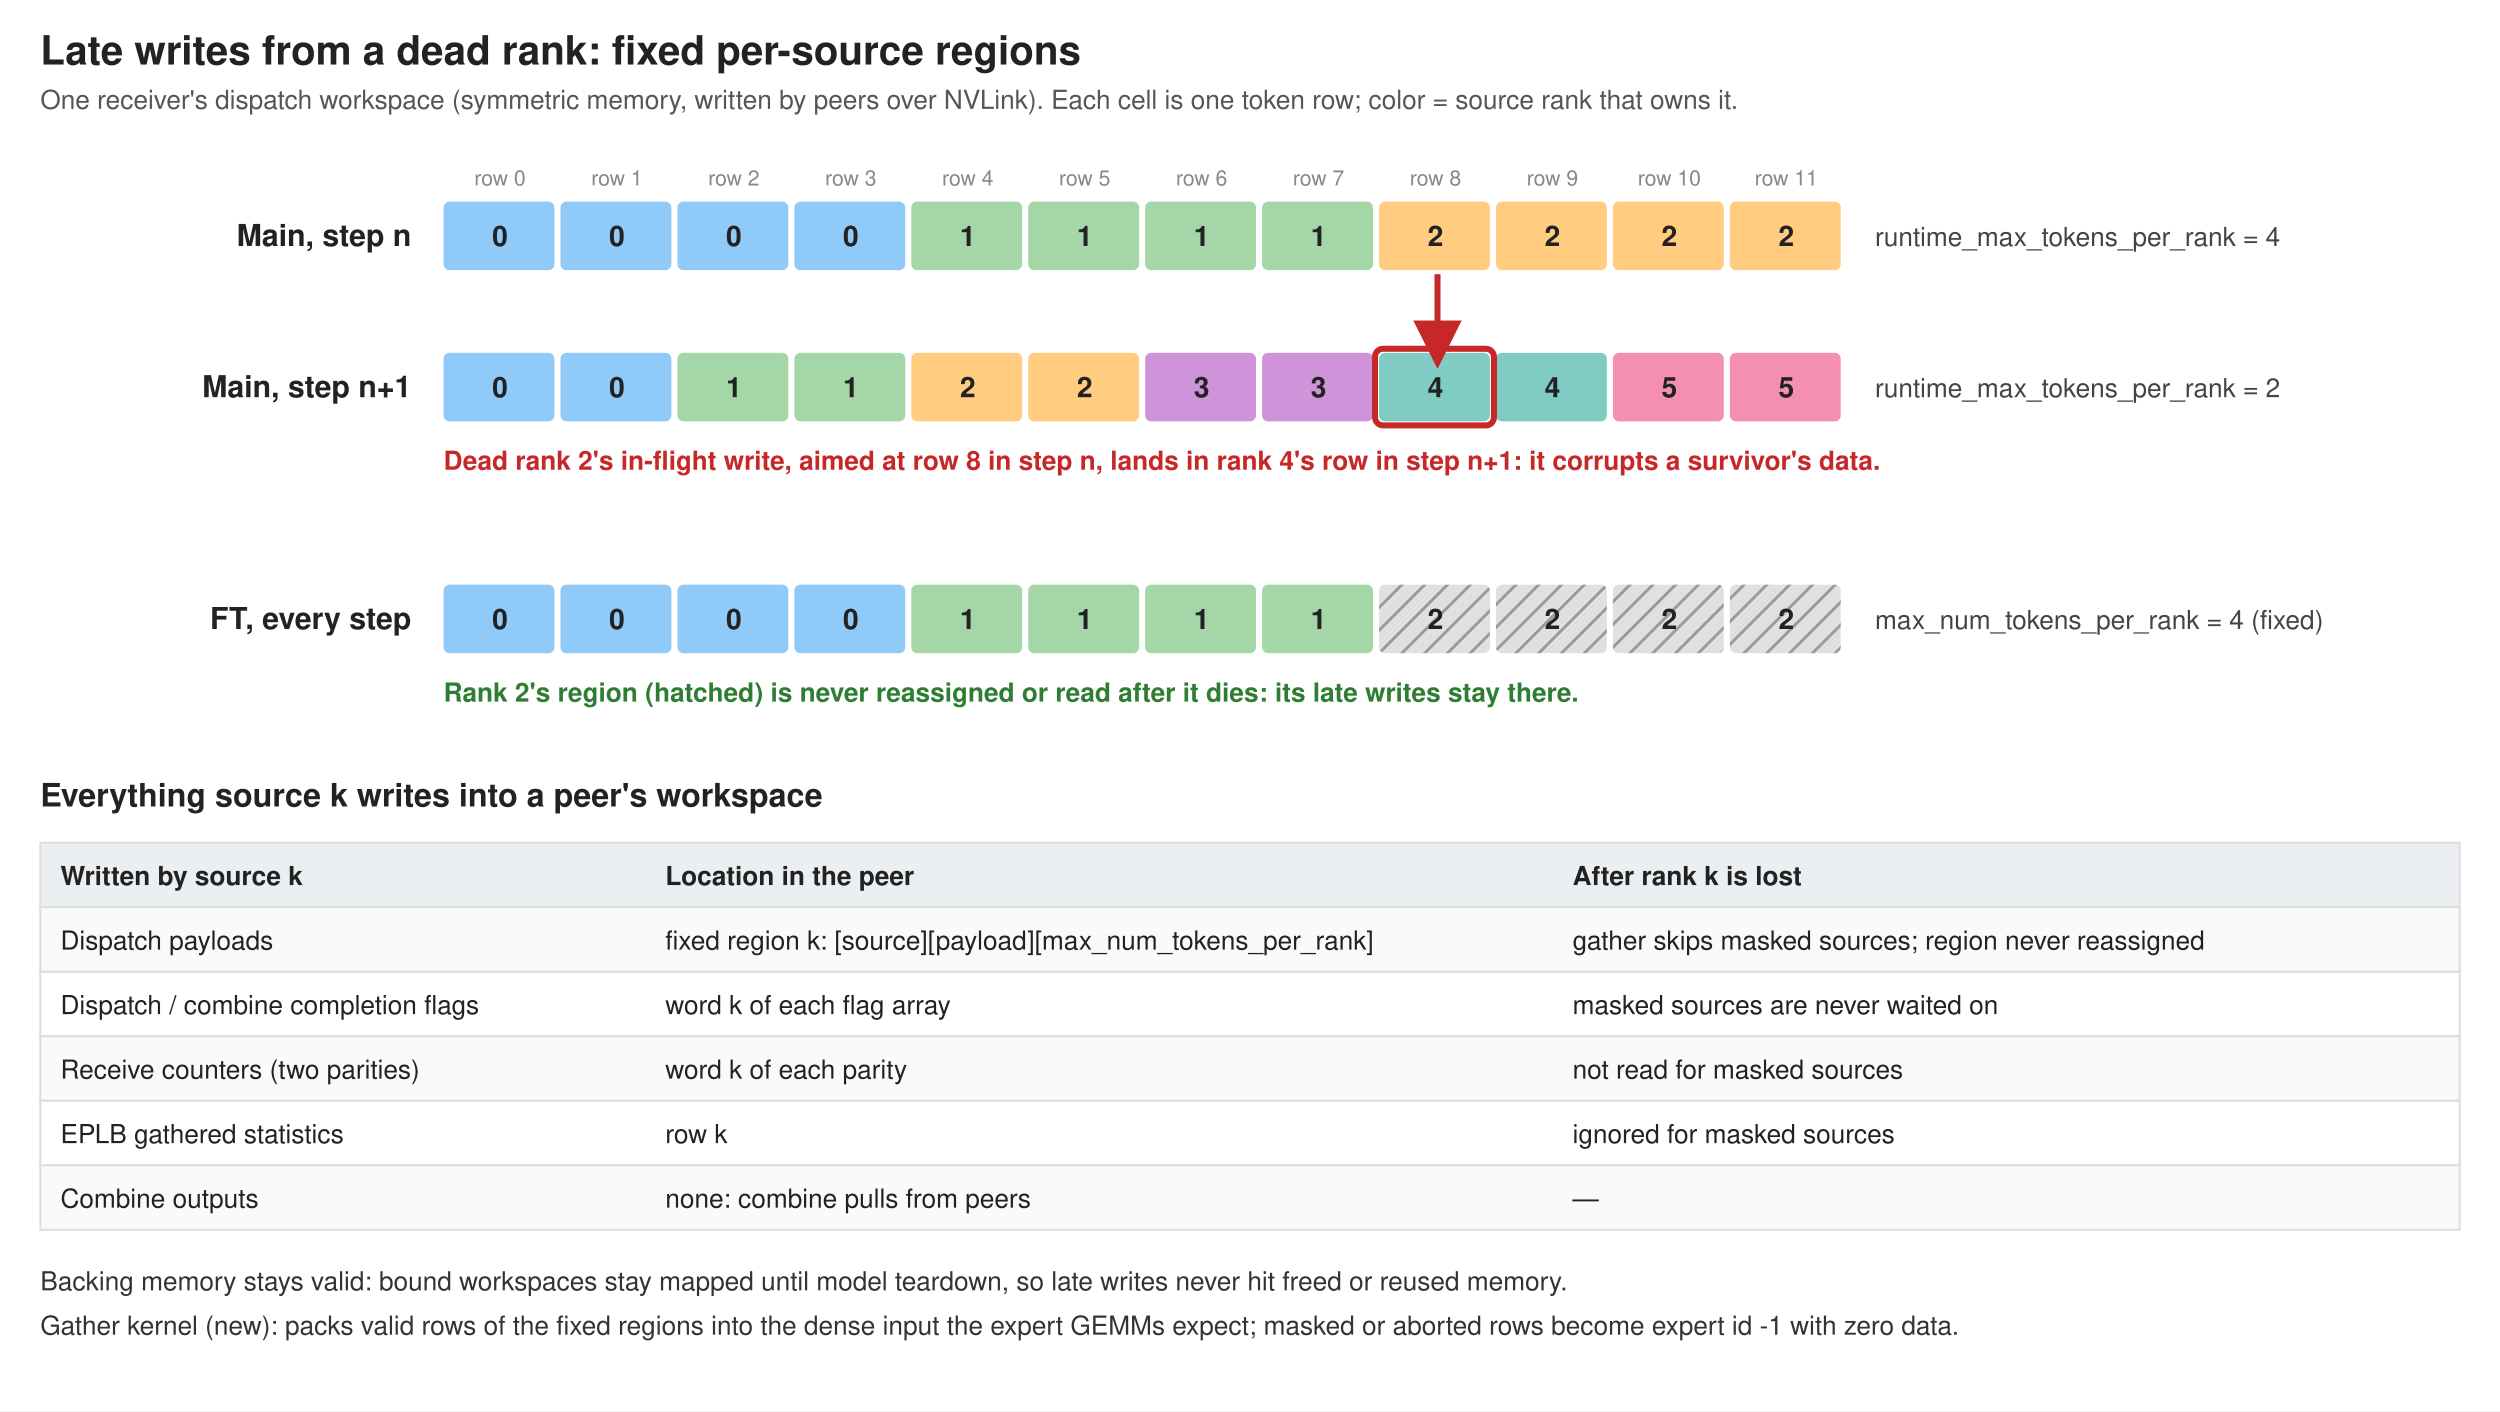
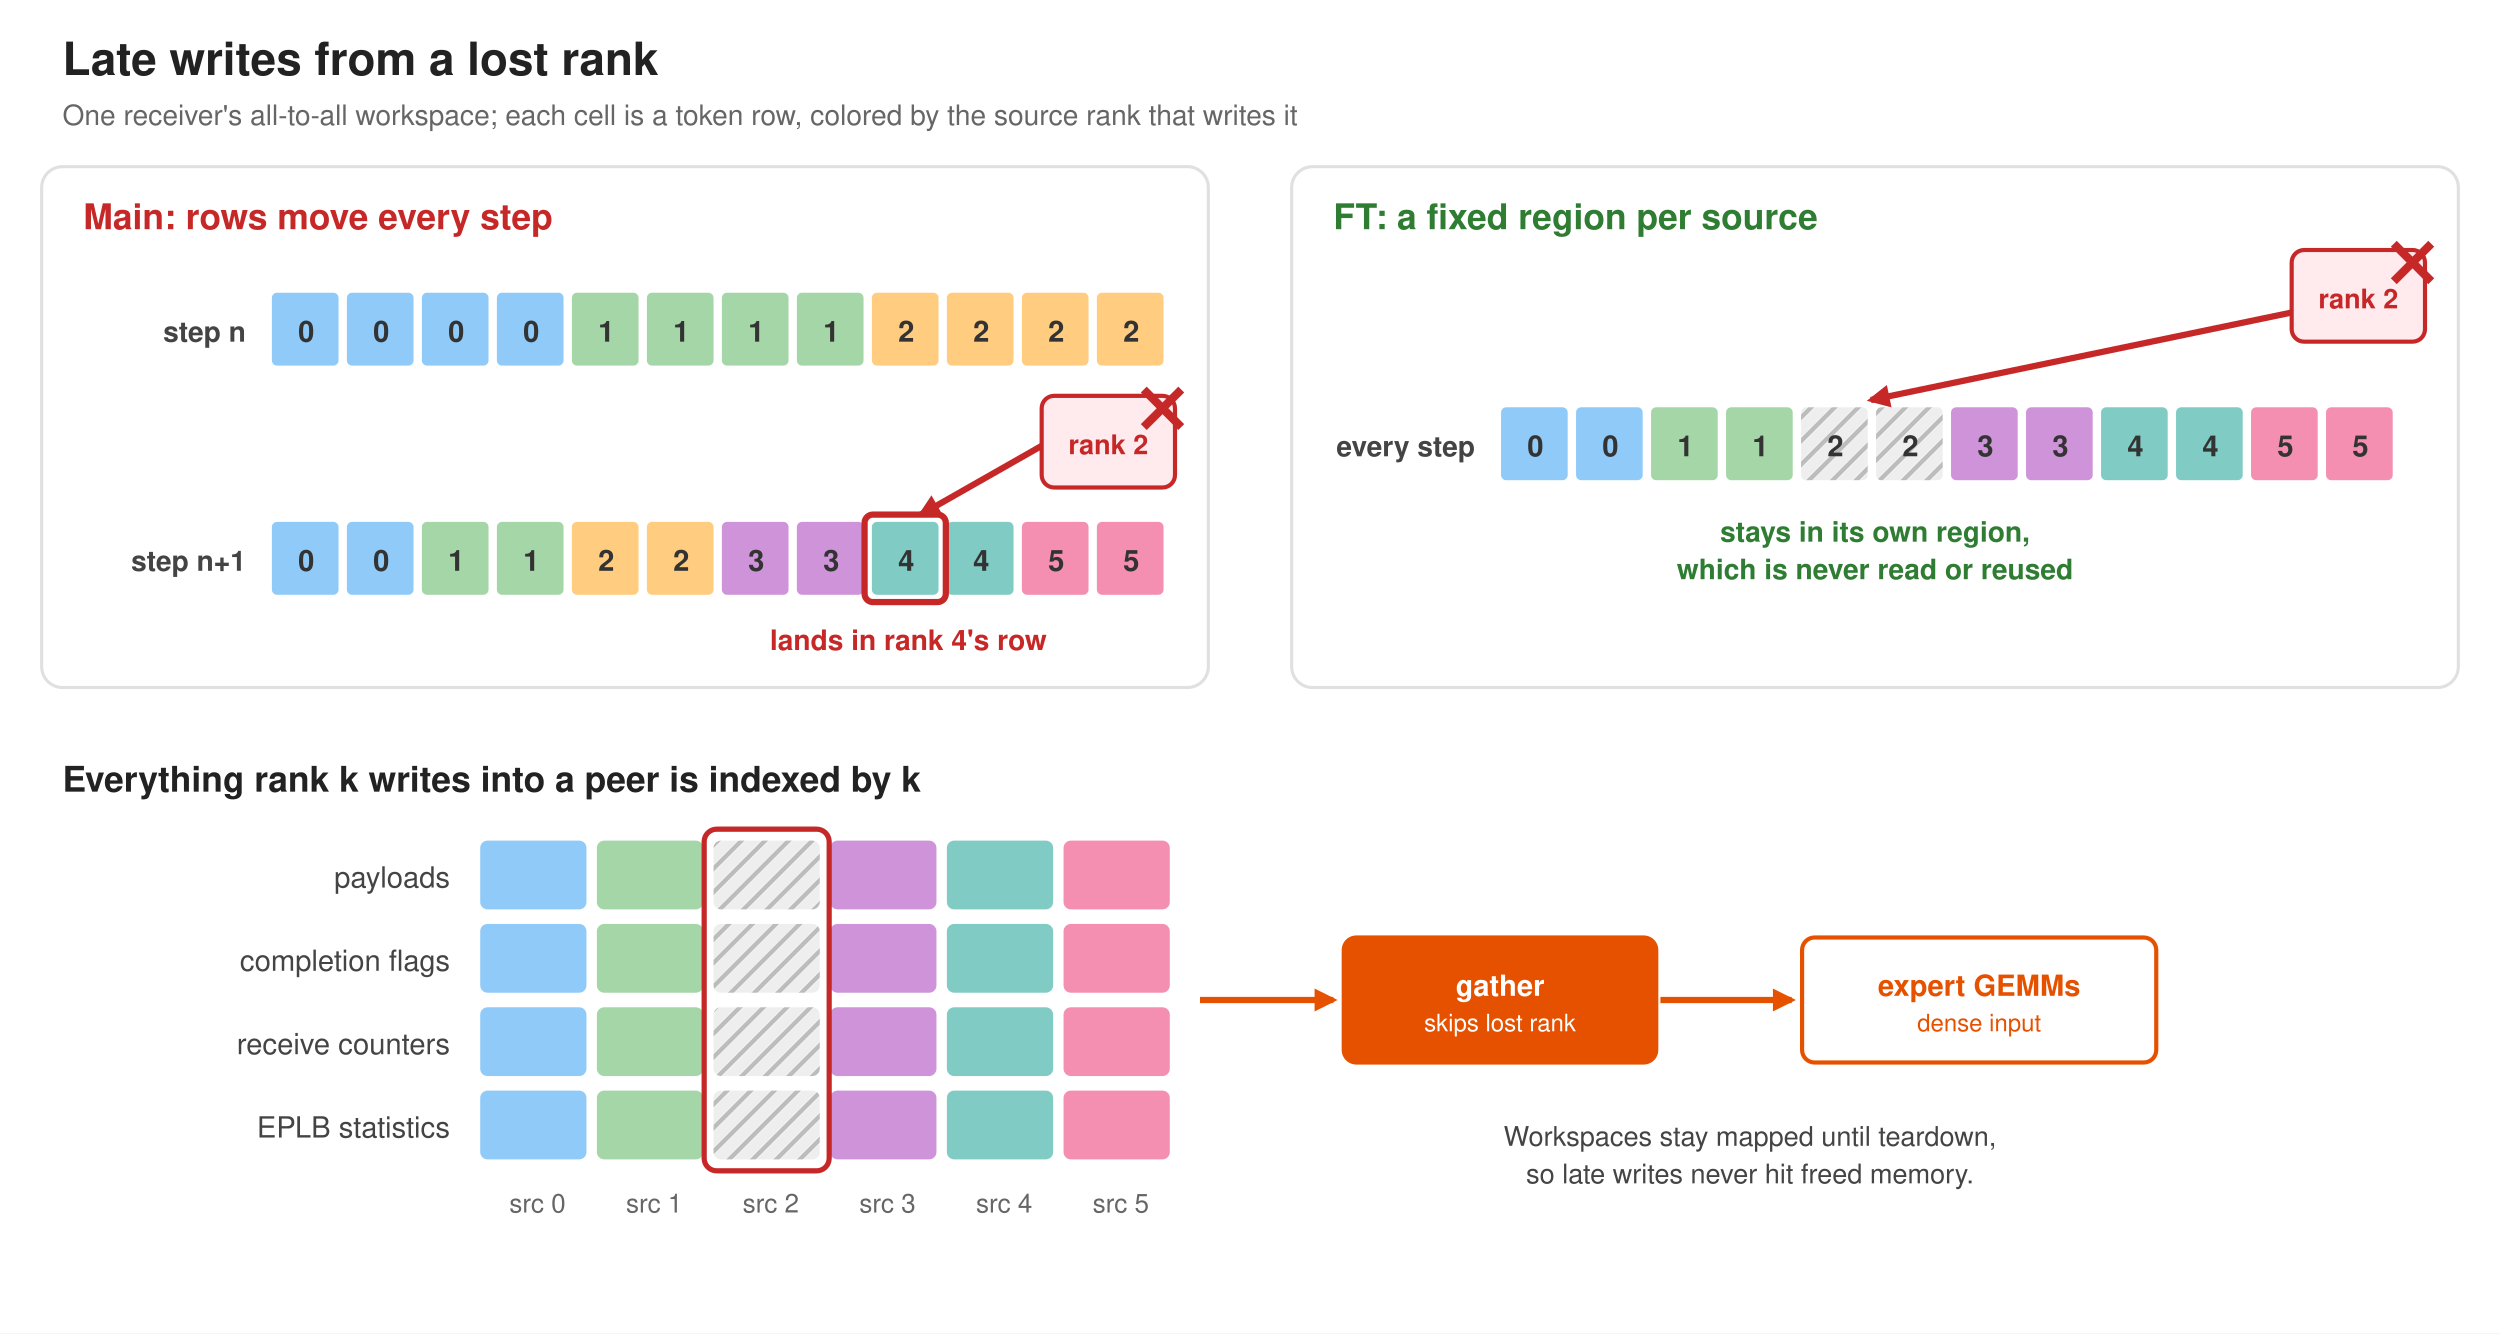
- <svg xmlns="http://www.w3.org/2000/svg" width="1240" height="700" font-family="Helvetica, Arial, sans-serif">
+ <svg xmlns="http://www.w3.org/2000/svg" width="1200" height="640" font-family="Helvetica, Arial, sans-serif">
  <rect width="100%" height="100%" fill="white" />
  <defs>
-     <pattern id="h" width="8" height="8" patternUnits="userSpaceOnUse" patternTransform="rotate(45)">
-       <rect width="8" height="8" fill="#e0e0e0" />
-       <line x1="0" y1="0" x2="0" y2="8" stroke="#9e9e9e" stroke-width="3" />
+     <marker id="blue" markerWidth="11" markerHeight="11" refX="9" refY="5.5" orient="auto-start-reverse" markerUnits="userSpaceOnUse">
+       <path d="M0,0 L11,5.5 L0,11 z" fill="#1565c0" />
+     </marker>
+     <marker id="purple" markerWidth="11" markerHeight="11" refX="9" refY="5.5" orient="auto-start-reverse" markerUnits="userSpaceOnUse">
+       <path d="M0,0 L11,5.5 L0,11 z" fill="#6a1b9a" />
+     </marker>
+     <marker id="orange" markerWidth="11" markerHeight="11" refX="9" refY="5.5" orient="auto-start-reverse" markerUnits="userSpaceOnUse">
+       <path d="M0,0 L11,5.5 L0,11 z" fill="#e65100" />
+     </marker>
+     <marker id="red" markerWidth="11" markerHeight="11" refX="9" refY="5.5" orient="auto-start-reverse" markerUnits="userSpaceOnUse">
+       <path d="M0,0 L11,5.5 L0,11 z" fill="#c62828" />
+     </marker>
+     <marker id="gray" markerWidth="11" markerHeight="11" refX="9" refY="5.5" orient="auto-start-reverse" markerUnits="userSpaceOnUse">
+       <path d="M0,0 L11,5.5 L0,11 z" fill="#555" />
+     </marker>
+     <marker id="green" markerWidth="11" markerHeight="11" refX="9" refY="5.5" orient="auto-start-reverse" markerUnits="userSpaceOnUse">
+       <path d="M0,0 L11,5.5 L0,11 z" fill="#558b2f" />
+     </marker>
+     <pattern id="hatch" width="8" height="8" patternUnits="userSpaceOnUse" patternTransform="rotate(45)">
+       <rect width="8" height="8" fill="#eeeeee" />
+       <line x1="0" y1="0" x2="0" y2="8" stroke="#bdbdbd" stroke-width="4" />
    </pattern>
-     <marker id="r" markerWidth="8" markerHeight="8" refX="4" refY="4" orient="auto">
-       <path d="M0,0 L8,4 L0,8 z" fill="#c62828" />
-     </marker>
  </defs>
-   <text x="20" y="32" font-size="20" fill="#222" text-anchor="start" font-weight="bold">Late writes from a dead rank: fixed per-source regions</text>
-   <text x="20" y="54" font-size="13" fill="#555" text-anchor="start" font-weight="normal">One receiver's dispatch workspace (symmetric memory, written by peers over NVLink). Each cell is one token row; color = source rank that owns it.</text>
-   <text x="204" y="122" font-size="15" fill="#222" text-anchor="end" font-weight="bold">Main, step n</text>
-   <rect x="220" y="100" width="55" height="34" rx="3" fill="#90caf9" />
-   <text x="248.0" y="122" font-size="14" fill="#222" text-anchor="middle" font-weight="bold">0</text>
-   <rect x="278" y="100" width="55" height="34" rx="3" fill="#90caf9" />
-   <text x="306.0" y="122" font-size="14" fill="#222" text-anchor="middle" font-weight="bold">0</text>
-   <rect x="336" y="100" width="55" height="34" rx="3" fill="#90caf9" />
-   <text x="364.0" y="122" font-size="14" fill="#222" text-anchor="middle" font-weight="bold">0</text>
-   <rect x="394" y="100" width="55" height="34" rx="3" fill="#90caf9" />
-   <text x="422.0" y="122" font-size="14" fill="#222" text-anchor="middle" font-weight="bold">0</text>
-   <rect x="452" y="100" width="55" height="34" rx="3" fill="#a5d6a7" />
-   <text x="480.0" y="122" font-size="14" fill="#222" text-anchor="middle" font-weight="bold">1</text>
-   <rect x="510" y="100" width="55" height="34" rx="3" fill="#a5d6a7" />
-   <text x="538.0" y="122" font-size="14" fill="#222" text-anchor="middle" font-weight="bold">1</text>
-   <rect x="568" y="100" width="55" height="34" rx="3" fill="#a5d6a7" />
-   <text x="596.0" y="122" font-size="14" fill="#222" text-anchor="middle" font-weight="bold">1</text>
-   <rect x="626" y="100" width="55" height="34" rx="3" fill="#a5d6a7" />
-   <text x="654.0" y="122" font-size="14" fill="#222" text-anchor="middle" font-weight="bold">1</text>
-   <rect x="684" y="100" width="55" height="34" rx="3" fill="#ffcc80" />
-   <text x="712.0" y="122" font-size="14" fill="#222" text-anchor="middle" font-weight="bold">2</text>
-   <rect x="742" y="100" width="55" height="34" rx="3" fill="#ffcc80" />
-   <text x="770.0" y="122" font-size="14" fill="#222" text-anchor="middle" font-weight="bold">2</text>
-   <rect x="800" y="100" width="55" height="34" rx="3" fill="#ffcc80" />
-   <text x="828.0" y="122" font-size="14" fill="#222" text-anchor="middle" font-weight="bold">2</text>
-   <rect x="858" y="100" width="55" height="34" rx="3" fill="#ffcc80" />
-   <text x="886.0" y="122" font-size="14" fill="#222" text-anchor="middle" font-weight="bold">2</text>
-   <text x="930" y="122" font-size="13" fill="#444" text-anchor="start" font-weight="normal">runtime_max_tokens_per_rank = 4</text>
-   <text x="204" y="197" font-size="15" fill="#222" text-anchor="end" font-weight="bold">Main, step n+1</text>
-   <rect x="220" y="175" width="55" height="34" rx="3" fill="#90caf9" />
-   <text x="248.0" y="197" font-size="14" fill="#222" text-anchor="middle" font-weight="bold">0</text>
-   <rect x="278" y="175" width="55" height="34" rx="3" fill="#90caf9" />
-   <text x="306.0" y="197" font-size="14" fill="#222" text-anchor="middle" font-weight="bold">0</text>
-   <rect x="336" y="175" width="55" height="34" rx="3" fill="#a5d6a7" />
-   <text x="364.0" y="197" font-size="14" fill="#222" text-anchor="middle" font-weight="bold">1</text>
-   <rect x="394" y="175" width="55" height="34" rx="3" fill="#a5d6a7" />
-   <text x="422.0" y="197" font-size="14" fill="#222" text-anchor="middle" font-weight="bold">1</text>
-   <rect x="452" y="175" width="55" height="34" rx="3" fill="#ffcc80" />
-   <text x="480.0" y="197" font-size="14" fill="#222" text-anchor="middle" font-weight="bold">2</text>
-   <rect x="510" y="175" width="55" height="34" rx="3" fill="#ffcc80" />
-   <text x="538.0" y="197" font-size="14" fill="#222" text-anchor="middle" font-weight="bold">2</text>
-   <rect x="568" y="175" width="55" height="34" rx="3" fill="#ce93d8" />
-   <text x="596.0" y="197" font-size="14" fill="#222" text-anchor="middle" font-weight="bold">3</text>
-   <rect x="626" y="175" width="55" height="34" rx="3" fill="#ce93d8" />
-   <text x="654.0" y="197" font-size="14" fill="#222" text-anchor="middle" font-weight="bold">3</text>
-   <rect x="684" y="175" width="55" height="34" rx="3" fill="#80cbc4" />
-   <text x="712.0" y="197" font-size="14" fill="#222" text-anchor="middle" font-weight="bold">4</text>
-   <rect x="742" y="175" width="55" height="34" rx="3" fill="#80cbc4" />
-   <text x="770.0" y="197" font-size="14" fill="#222" text-anchor="middle" font-weight="bold">4</text>
-   <rect x="800" y="175" width="55" height="34" rx="3" fill="#f48fb1" />
-   <text x="828.0" y="197" font-size="14" fill="#222" text-anchor="middle" font-weight="bold">5</text>
-   <rect x="858" y="175" width="55" height="34" rx="3" fill="#f48fb1" />
-   <text x="886.0" y="197" font-size="14" fill="#222" text-anchor="middle" font-weight="bold">5</text>
-   <text x="930" y="197" font-size="13" fill="#444" text-anchor="start" font-weight="normal">runtime_max_tokens_per_rank = 2</text>
-   <text x="204" y="312" font-size="15" fill="#222" text-anchor="end" font-weight="bold">FT, every step</text>
-   <rect x="220" y="290" width="55" height="34" rx="3" fill="#90caf9" />
-   <text x="248.0" y="312" font-size="14" fill="#222" text-anchor="middle" font-weight="bold">0</text>
-   <rect x="278" y="290" width="55" height="34" rx="3" fill="#90caf9" />
-   <text x="306.0" y="312" font-size="14" fill="#222" text-anchor="middle" font-weight="bold">0</text>
-   <rect x="336" y="290" width="55" height="34" rx="3" fill="#90caf9" />
-   <text x="364.0" y="312" font-size="14" fill="#222" text-anchor="middle" font-weight="bold">0</text>
-   <rect x="394" y="290" width="55" height="34" rx="3" fill="#90caf9" />
-   <text x="422.0" y="312" font-size="14" fill="#222" text-anchor="middle" font-weight="bold">0</text>
-   <rect x="452" y="290" width="55" height="34" rx="3" fill="#a5d6a7" />
-   <text x="480.0" y="312" font-size="14" fill="#222" text-anchor="middle" font-weight="bold">1</text>
-   <rect x="510" y="290" width="55" height="34" rx="3" fill="#a5d6a7" />
-   <text x="538.0" y="312" font-size="14" fill="#222" text-anchor="middle" font-weight="bold">1</text>
-   <rect x="568" y="290" width="55" height="34" rx="3" fill="#a5d6a7" />
-   <text x="596.0" y="312" font-size="14" fill="#222" text-anchor="middle" font-weight="bold">1</text>
-   <rect x="626" y="290" width="55" height="34" rx="3" fill="#a5d6a7" />
-   <text x="654.0" y="312" font-size="14" fill="#222" text-anchor="middle" font-weight="bold">1</text>
-   <rect x="684" y="290" width="55" height="34" rx="3" fill="url(#h)" />
-   <text x="712.0" y="312" font-size="14" fill="#222" text-anchor="middle" font-weight="bold">2</text>
-   <rect x="742" y="290" width="55" height="34" rx="3" fill="url(#h)" />
-   <text x="770.0" y="312" font-size="14" fill="#222" text-anchor="middle" font-weight="bold">2</text>
-   <rect x="800" y="290" width="55" height="34" rx="3" fill="url(#h)" />
-   <text x="828.0" y="312" font-size="14" fill="#222" text-anchor="middle" font-weight="bold">2</text>
-   <rect x="858" y="290" width="55" height="34" rx="3" fill="url(#h)" />
-   <text x="886.0" y="312" font-size="14" fill="#222" text-anchor="middle" font-weight="bold">2</text>
-   <text x="930" y="312" font-size="13" fill="#444" text-anchor="start" font-weight="normal">max_num_tokens_per_rank = 4 (fixed)</text>
-   <text x="248.0" y="92" font-size="10.5" fill="#888" text-anchor="middle" font-weight="normal">row 0</text>
-   <text x="306.0" y="92" font-size="10.5" fill="#888" text-anchor="middle" font-weight="normal">row 1</text>
-   <text x="364.0" y="92" font-size="10.5" fill="#888" text-anchor="middle" font-weight="normal">row 2</text>
-   <text x="422.0" y="92" font-size="10.5" fill="#888" text-anchor="middle" font-weight="normal">row 3</text>
-   <text x="480.0" y="92" font-size="10.5" fill="#888" text-anchor="middle" font-weight="normal">row 4</text>
-   <text x="538.0" y="92" font-size="10.5" fill="#888" text-anchor="middle" font-weight="normal">row 5</text>
-   <text x="596.0" y="92" font-size="10.5" fill="#888" text-anchor="middle" font-weight="normal">row 6</text>
-   <text x="654.0" y="92" font-size="10.5" fill="#888" text-anchor="middle" font-weight="normal">row 7</text>
-   <text x="712.0" y="92" font-size="10.5" fill="#888" text-anchor="middle" font-weight="normal">row 8</text>
-   <text x="770.0" y="92" font-size="10.5" fill="#888" text-anchor="middle" font-weight="normal">row 9</text>
-   <text x="828.0" y="92" font-size="10.5" fill="#888" text-anchor="middle" font-weight="normal">row 10</text>
-   <text x="886.0" y="92" font-size="10.5" fill="#888" text-anchor="middle" font-weight="normal">row 11</text>
-   <line x1="713.0" y1="136" x2="713.0" y2="171" stroke="#c62828" stroke-width="3" marker-end="url(#r)" />
-   <rect x="682" y="173" width="59" height="38" fill="none" stroke="#c62828" stroke-width="3" rx="4" />
-   <text x="220" y="233" font-size="13" fill="#c62828" text-anchor="start" font-weight="bold">Dead rank 2's in-flight write, aimed at row 8 in step n, lands in rank 4's row in step n+1: it corrupts a survivor's data.</text>
-   <text x="220" y="348" font-size="13" fill="#2e7d32" text-anchor="start" font-weight="bold">Rank 2's region (hatched) is never reassigned or read after it dies: its late writes stay there.</text>
-   <text x="20" y="400" font-size="16" fill="#222" text-anchor="start" font-weight="bold">Everything source k writes into a peer's workspace</text>
-   <rect x="20" y="418" width="1200" height="32" fill="#eceff1" stroke="#ddd" />
-   <text x="30" y="439" font-size="13" fill="#222" text-anchor="start" font-weight="bold">Written by source k</text>
-   <text x="330" y="439" font-size="13" fill="#222" text-anchor="start" font-weight="bold">Location in the peer</text>
-   <text x="780" y="439" font-size="13" fill="#222" text-anchor="start" font-weight="bold">After rank k is lost</text>
-   <rect x="20" y="450" width="1200" height="32" fill="#fafafa" stroke="#ddd" />
-   <text x="30" y="471" font-size="13" fill="#222" text-anchor="start" font-weight="normal">Dispatch payloads</text>
-   <text x="330" y="471" font-size="13" fill="#222" text-anchor="start" font-weight="normal">fixed region k: [source][payload][max_num_tokens_per_rank]</text>
-   <text x="780" y="471" font-size="13" fill="#222" text-anchor="start" font-weight="normal">gather skips masked sources; region never reassigned</text>
-   <rect x="20" y="482" width="1200" height="32" fill="white" stroke="#ddd" />
-   <text x="30" y="503" font-size="13" fill="#222" text-anchor="start" font-weight="normal">Dispatch / combine completion flags</text>
-   <text x="330" y="503" font-size="13" fill="#222" text-anchor="start" font-weight="normal">word k of each flag array</text>
-   <text x="780" y="503" font-size="13" fill="#222" text-anchor="start" font-weight="normal">masked sources are never waited on</text>
-   <rect x="20" y="514" width="1200" height="32" fill="#fafafa" stroke="#ddd" />
-   <text x="30" y="535" font-size="13" fill="#222" text-anchor="start" font-weight="normal">Receive counters (two parities)</text>
-   <text x="330" y="535" font-size="13" fill="#222" text-anchor="start" font-weight="normal">word k of each parity</text>
-   <text x="780" y="535" font-size="13" fill="#222" text-anchor="start" font-weight="normal">not read for masked sources</text>
-   <rect x="20" y="546" width="1200" height="32" fill="white" stroke="#ddd" />
-   <text x="30" y="567" font-size="13" fill="#222" text-anchor="start" font-weight="normal">EPLB gathered statistics</text>
-   <text x="330" y="567" font-size="13" fill="#222" text-anchor="start" font-weight="normal">row k</text>
-   <text x="780" y="567" font-size="13" fill="#222" text-anchor="start" font-weight="normal">ignored for masked sources</text>
-   <rect x="20" y="578" width="1200" height="32" fill="#fafafa" stroke="#ddd" />
-   <text x="30" y="599" font-size="13" fill="#222" text-anchor="start" font-weight="normal">Combine outputs</text>
-   <text x="330" y="599" font-size="13" fill="#222" text-anchor="start" font-weight="normal">none: combine pulls from peers</text>
-   <text x="780" y="599" font-size="13" fill="#222" text-anchor="start" font-weight="normal">—</text>
-   <text x="20" y="640" font-size="13" fill="#333" text-anchor="start" font-weight="normal">Backing memory stays valid: bound workspaces stay mapped until model teardown, so late writes never hit freed or reused memory.</text>
-   <text x="20" y="662" font-size="13" fill="#333" text-anchor="start" font-weight="normal">Gather kernel (new): packs valid rows of the fixed regions into the dense input the expert GEMMs expect; masked or aborted rows become expert id -1 with zero data.</text>
+   <text x="30" y="36" font-size="22" fill="#222" text-anchor="start" font-weight="bold">Late writes from a lost rank</text>
+   <text x="30" y="60" font-size="13.5" fill="#666" text-anchor="start" font-weight="normal">One receiver's all-to-all workspace; each cell is a token row, colored by the source rank that writes it</text>
+   <rect x="20" y="80" width="560" height="250" rx="10" fill="#fff" stroke="#e0e0e0" stroke-width="1.5" />
+   <text x="40" y="110" font-size="17" fill="#c62828" text-anchor="start" font-weight="bold">Main: rows move every step</text>
+   <rect x="130" y="140" width="33" height="36" rx="3" fill="#90caf9" stroke="white" stroke-width="1" />
+   <text x="147.0" y="164" font-size="14" fill="#333" text-anchor="middle" font-weight="bold">0</text>
+   <rect x="166" y="140" width="33" height="36" rx="3" fill="#90caf9" stroke="white" stroke-width="1" />
+   <text x="183.0" y="164" font-size="14" fill="#333" text-anchor="middle" font-weight="bold">0</text>
+   <rect x="202" y="140" width="33" height="36" rx="3" fill="#90caf9" stroke="white" stroke-width="1" />
+   <text x="219.0" y="164" font-size="14" fill="#333" text-anchor="middle" font-weight="bold">0</text>
+   <rect x="238" y="140" width="33" height="36" rx="3" fill="#90caf9" stroke="white" stroke-width="1" />
+   <text x="255.0" y="164" font-size="14" fill="#333" text-anchor="middle" font-weight="bold">0</text>
+   <rect x="274" y="140" width="33" height="36" rx="3" fill="#a5d6a7" stroke="white" stroke-width="1" />
+   <text x="291.0" y="164" font-size="14" fill="#333" text-anchor="middle" font-weight="bold">1</text>
+   <rect x="310" y="140" width="33" height="36" rx="3" fill="#a5d6a7" stroke="white" stroke-width="1" />
+   <text x="327.0" y="164" font-size="14" fill="#333" text-anchor="middle" font-weight="bold">1</text>
+   <rect x="346" y="140" width="33" height="36" rx="3" fill="#a5d6a7" stroke="white" stroke-width="1" />
+   <text x="363.0" y="164" font-size="14" fill="#333" text-anchor="middle" font-weight="bold">1</text>
+   <rect x="382" y="140" width="33" height="36" rx="3" fill="#a5d6a7" stroke="white" stroke-width="1" />
+   <text x="399.0" y="164" font-size="14" fill="#333" text-anchor="middle" font-weight="bold">1</text>
+   <rect x="418" y="140" width="33" height="36" rx="3" fill="#ffcc80" stroke="white" stroke-width="1" />
+   <text x="435.0" y="164" font-size="14" fill="#333" text-anchor="middle" font-weight="bold">2</text>
+   <rect x="454" y="140" width="33" height="36" rx="3" fill="#ffcc80" stroke="white" stroke-width="1" />
+   <text x="471.0" y="164" font-size="14" fill="#333" text-anchor="middle" font-weight="bold">2</text>
+   <rect x="490" y="140" width="33" height="36" rx="3" fill="#ffcc80" stroke="white" stroke-width="1" />
+   <text x="507.0" y="164" font-size="14" fill="#333" text-anchor="middle" font-weight="bold">2</text>
+   <rect x="526" y="140" width="33" height="36" rx="3" fill="#ffcc80" stroke="white" stroke-width="1" />
+   <text x="543.0" y="164" font-size="14" fill="#333" text-anchor="middle" font-weight="bold">2</text>
+   <text x="118" y="164" font-size="13.5" fill="#444" text-anchor="end" font-weight="bold">step n</text>
+   <rect x="130" y="250" width="33" height="36" rx="3" fill="#90caf9" stroke="white" stroke-width="1" />
+   <text x="147.0" y="274" font-size="14" fill="#333" text-anchor="middle" font-weight="bold">0</text>
+   <rect x="166" y="250" width="33" height="36" rx="3" fill="#90caf9" stroke="white" stroke-width="1" />
+   <text x="183.0" y="274" font-size="14" fill="#333" text-anchor="middle" font-weight="bold">0</text>
+   <rect x="202" y="250" width="33" height="36" rx="3" fill="#a5d6a7" stroke="white" stroke-width="1" />
+   <text x="219.0" y="274" font-size="14" fill="#333" text-anchor="middle" font-weight="bold">1</text>
+   <rect x="238" y="250" width="33" height="36" rx="3" fill="#a5d6a7" stroke="white" stroke-width="1" />
+   <text x="255.0" y="274" font-size="14" fill="#333" text-anchor="middle" font-weight="bold">1</text>
+   <rect x="274" y="250" width="33" height="36" rx="3" fill="#ffcc80" stroke="white" stroke-width="1" />
+   <text x="291.0" y="274" font-size="14" fill="#333" text-anchor="middle" font-weight="bold">2</text>
+   <rect x="310" y="250" width="33" height="36" rx="3" fill="#ffcc80" stroke="white" stroke-width="1" />
+   <text x="327.0" y="274" font-size="14" fill="#333" text-anchor="middle" font-weight="bold">2</text>
+   <rect x="346" y="250" width="33" height="36" rx="3" fill="#ce93d8" stroke="white" stroke-width="1" />
+   <text x="363.0" y="274" font-size="14" fill="#333" text-anchor="middle" font-weight="bold">3</text>
+   <rect x="382" y="250" width="33" height="36" rx="3" fill="#ce93d8" stroke="white" stroke-width="1" />
+   <text x="399.0" y="274" font-size="14" fill="#333" text-anchor="middle" font-weight="bold">3</text>
+   <rect x="418" y="250" width="33" height="36" rx="3" fill="#80cbc4" stroke="white" stroke-width="1" />
+   <text x="435.0" y="274" font-size="14" fill="#333" text-anchor="middle" font-weight="bold">4</text>
+   <rect x="454" y="250" width="33" height="36" rx="3" fill="#80cbc4" stroke="white" stroke-width="1" />
+   <text x="471.0" y="274" font-size="14" fill="#333" text-anchor="middle" font-weight="bold">4</text>
+   <rect x="490" y="250" width="33" height="36" rx="3" fill="#f48fb1" stroke="white" stroke-width="1" />
+   <text x="507.0" y="274" font-size="14" fill="#333" text-anchor="middle" font-weight="bold">5</text>
+   <rect x="526" y="250" width="33" height="36" rx="3" fill="#f48fb1" stroke="white" stroke-width="1" />
+   <text x="543.0" y="274" font-size="14" fill="#333" text-anchor="middle" font-weight="bold">5</text>
+   <text x="118" y="274" font-size="13.5" fill="#444" text-anchor="end" font-weight="bold">step n+1</text>
+   <rect x="500" y="190" width="64" height="44" rx="6" fill="#ffebee" stroke="#c62828" stroke-width="2" />
+   <text x="532" y="218" font-size="13" fill="#c62828" text-anchor="middle" font-weight="bold">rank 2</text>
+   <line x1="549" y1="187" x2="567" y2="205" stroke="#c62828" stroke-width="4" />
+   <line x1="549" y1="205" x2="567" y2="187" stroke="#c62828" stroke-width="4" />
+   <line x1="500" y1="214" x2="442.0" y2="247" stroke="#c62828" stroke-width="3" marker-end="url(#red)" />
+   <rect x="415" y="247" width="39" height="42" rx="4" fill="none" stroke="#c62828" stroke-width="3" />
+   <text x="436.0" y="312" font-size="13.5" fill="#c62828" text-anchor="middle" font-weight="bold">lands in rank 4's row</text>
+   <rect x="620" y="80" width="560" height="250" rx="10" fill="#fff" stroke="#e0e0e0" stroke-width="1.5" />
+   <text x="640" y="110" font-size="17" fill="#2e7d32" text-anchor="start" font-weight="bold">FT: a fixed region per source</text>
+   <rect x="720" y="195" width="33" height="36" rx="3" fill="#90caf9" stroke="white" stroke-width="1" />
+   <text x="737.0" y="219" font-size="14" fill="#333" text-anchor="middle" font-weight="bold">0</text>
+   <rect x="756" y="195" width="33" height="36" rx="3" fill="#90caf9" stroke="white" stroke-width="1" />
+   <text x="773.0" y="219" font-size="14" fill="#333" text-anchor="middle" font-weight="bold">0</text>
+   <rect x="792" y="195" width="33" height="36" rx="3" fill="#a5d6a7" stroke="white" stroke-width="1" />
+   <text x="809.0" y="219" font-size="14" fill="#333" text-anchor="middle" font-weight="bold">1</text>
+   <rect x="828" y="195" width="33" height="36" rx="3" fill="#a5d6a7" stroke="white" stroke-width="1" />
+   <text x="845.0" y="219" font-size="14" fill="#333" text-anchor="middle" font-weight="bold">1</text>
+   <rect x="864" y="195" width="33" height="36" rx="3" fill="url(#hatch)" stroke="white" stroke-width="1" />
+   <text x="881.0" y="219" font-size="14" fill="#333" text-anchor="middle" font-weight="bold">2</text>
+   <rect x="900" y="195" width="33" height="36" rx="3" fill="url(#hatch)" stroke="white" stroke-width="1" />
+   <text x="917.0" y="219" font-size="14" fill="#333" text-anchor="middle" font-weight="bold">2</text>
+   <rect x="936" y="195" width="33" height="36" rx="3" fill="#ce93d8" stroke="white" stroke-width="1" />
+   <text x="953.0" y="219" font-size="14" fill="#333" text-anchor="middle" font-weight="bold">3</text>
+   <rect x="972" y="195" width="33" height="36" rx="3" fill="#ce93d8" stroke="white" stroke-width="1" />
+   <text x="989.0" y="219" font-size="14" fill="#333" text-anchor="middle" font-weight="bold">3</text>
+   <rect x="1008" y="195" width="33" height="36" rx="3" fill="#80cbc4" stroke="white" stroke-width="1" />
+   <text x="1025.0" y="219" font-size="14" fill="#333" text-anchor="middle" font-weight="bold">4</text>
+   <rect x="1044" y="195" width="33" height="36" rx="3" fill="#80cbc4" stroke="white" stroke-width="1" />
+   <text x="1061.0" y="219" font-size="14" fill="#333" text-anchor="middle" font-weight="bold">4</text>
+   <rect x="1080" y="195" width="33" height="36" rx="3" fill="#f48fb1" stroke="white" stroke-width="1" />
+   <text x="1097.0" y="219" font-size="14" fill="#333" text-anchor="middle" font-weight="bold">5</text>
+   <rect x="1116" y="195" width="33" height="36" rx="3" fill="#f48fb1" stroke="white" stroke-width="1" />
+   <text x="1133.0" y="219" font-size="14" fill="#333" text-anchor="middle" font-weight="bold">5</text>
+   <text x="708" y="219" font-size="13.5" fill="#444" text-anchor="end" font-weight="bold">every step</text>
+   <rect x="1100" y="120" width="64" height="44" rx="6" fill="#ffebee" stroke="#c62828" stroke-width="2" />
+   <text x="1132" y="148" font-size="13" fill="#c62828" text-anchor="middle" font-weight="bold">rank 2</text>
+   <line x1="1149" y1="117" x2="1167" y2="135" stroke="#c62828" stroke-width="4" />
+   <line x1="1149" y1="135" x2="1167" y2="117" stroke="#c62828" stroke-width="4" />
+   <line x1="1100" y1="150" x2="898" y2="192" stroke="#c62828" stroke-width="3" marker-end="url(#red)" />
+   <text x="900" y="260" font-size="13.5" fill="#2e7d32" text-anchor="middle" font-weight="bold">stays in its own region,</text>
+   <text x="900" y="278" font-size="13.5" fill="#2e7d32" text-anchor="middle" font-weight="bold">which is never read or reused</text>
+   <text x="30" y="380" font-size="17" fill="#222" text-anchor="start" font-weight="bold">Everything rank k writes into a peer is indexed by k</text>
+   <text x="258.0" y="396" font-size="1" fill="#222" text-anchor="middle" font-weight="normal" />
+   <text x="258.0" y="582" font-size="12.5" fill="#666" text-anchor="middle" font-weight="normal">src 0</text>
+   <text x="314.0" y="396" font-size="1" fill="#222" text-anchor="middle" font-weight="normal" />
+   <text x="314.0" y="582" font-size="12.5" fill="#666" text-anchor="middle" font-weight="normal">src 1</text>
+   <text x="370.0" y="396" font-size="1" fill="#222" text-anchor="middle" font-weight="normal" />
+   <text x="370.0" y="582" font-size="12.5" fill="#666" text-anchor="middle" font-weight="normal">src 2</text>
+   <text x="426.0" y="396" font-size="1" fill="#222" text-anchor="middle" font-weight="normal" />
+   <text x="426.0" y="582" font-size="12.5" fill="#666" text-anchor="middle" font-weight="normal">src 3</text>
+   <text x="482.0" y="396" font-size="1" fill="#222" text-anchor="middle" font-weight="normal" />
+   <text x="482.0" y="582" font-size="12.5" fill="#666" text-anchor="middle" font-weight="normal">src 4</text>
+   <text x="538.0" y="396" font-size="1" fill="#222" text-anchor="middle" font-weight="normal" />
+   <text x="538.0" y="582" font-size="12.5" fill="#666" text-anchor="middle" font-weight="normal">src 5</text>
+   <text x="216" y="426" font-size="14" fill="#444" text-anchor="end" font-weight="normal">payloads</text>
+   <rect x="230" y="403" width="52" height="34" rx="4" fill="#90caf9" stroke="white" stroke-width="1" />
+   <rect x="286" y="403" width="52" height="34" rx="4" fill="#a5d6a7" stroke="white" stroke-width="1" />
+   <rect x="342" y="403" width="52" height="34" rx="4" fill="url(#hatch)" stroke="white" stroke-width="1" />
+   <rect x="398" y="403" width="52" height="34" rx="4" fill="#ce93d8" stroke="white" stroke-width="1" />
+   <rect x="454" y="403" width="52" height="34" rx="4" fill="#80cbc4" stroke="white" stroke-width="1" />
+   <rect x="510" y="403" width="52" height="34" rx="4" fill="#f48fb1" stroke="white" stroke-width="1" />
+   <text x="216" y="466" font-size="14" fill="#444" text-anchor="end" font-weight="normal">completion flags</text>
+   <rect x="230" y="443" width="52" height="34" rx="4" fill="#90caf9" stroke="white" stroke-width="1" />
+   <rect x="286" y="443" width="52" height="34" rx="4" fill="#a5d6a7" stroke="white" stroke-width="1" />
+   <rect x="342" y="443" width="52" height="34" rx="4" fill="url(#hatch)" stroke="white" stroke-width="1" />
+   <rect x="398" y="443" width="52" height="34" rx="4" fill="#ce93d8" stroke="white" stroke-width="1" />
+   <rect x="454" y="443" width="52" height="34" rx="4" fill="#80cbc4" stroke="white" stroke-width="1" />
+   <rect x="510" y="443" width="52" height="34" rx="4" fill="#f48fb1" stroke="white" stroke-width="1" />
+   <text x="216" y="506" font-size="14" fill="#444" text-anchor="end" font-weight="normal">receive counters</text>
+   <rect x="230" y="483" width="52" height="34" rx="4" fill="#90caf9" stroke="white" stroke-width="1" />
+   <rect x="286" y="483" width="52" height="34" rx="4" fill="#a5d6a7" stroke="white" stroke-width="1" />
+   <rect x="342" y="483" width="52" height="34" rx="4" fill="url(#hatch)" stroke="white" stroke-width="1" />
+   <rect x="398" y="483" width="52" height="34" rx="4" fill="#ce93d8" stroke="white" stroke-width="1" />
+   <rect x="454" y="483" width="52" height="34" rx="4" fill="#80cbc4" stroke="white" stroke-width="1" />
+   <rect x="510" y="483" width="52" height="34" rx="4" fill="#f48fb1" stroke="white" stroke-width="1" />
+   <text x="216" y="546" font-size="14" fill="#444" text-anchor="end" font-weight="normal">EPLB statistics</text>
+   <rect x="230" y="523" width="52" height="34" rx="4" fill="#90caf9" stroke="white" stroke-width="1" />
+   <rect x="286" y="523" width="52" height="34" rx="4" fill="#a5d6a7" stroke="white" stroke-width="1" />
+   <rect x="342" y="523" width="52" height="34" rx="4" fill="url(#hatch)" stroke="white" stroke-width="1" />
+   <rect x="398" y="523" width="52" height="34" rx="4" fill="#ce93d8" stroke="white" stroke-width="1" />
+   <rect x="454" y="523" width="52" height="34" rx="4" fill="#80cbc4" stroke="white" stroke-width="1" />
+   <rect x="510" y="523" width="52" height="34" rx="4" fill="#f48fb1" stroke="white" stroke-width="1" />
+   <rect x="338" y="398" width="60" height="164" rx="6" fill="none" stroke="#c62828" stroke-width="2.5" />
+   <line x1="576" y1="480" x2="640" y2="480" stroke="#e65100" stroke-width="3" marker-end="url(#orange)" />
+   <rect x="645" y="450" width="150" height="60" rx="6" fill="#e65100" stroke="#e65100" stroke-width="2" />
+   <text x="720.0" y="478.0" font-size="14" fill="white" text-anchor="middle" font-weight="bold">gather</text>
+   <text x="720.0" y="495.0" font-size="11.5" fill="white" text-anchor="middle" font-weight="normal">skips lost rank</text>
+   <line x1="797" y1="480" x2="860" y2="480" stroke="#e65100" stroke-width="3" marker-end="url(#orange)" />
+   <rect x="865" y="450" width="170" height="60" rx="6" fill="white" stroke="#e65100" stroke-width="2" />
+   <text x="950.0" y="478.0" font-size="14" fill="#e65100" text-anchor="middle" font-weight="bold">expert GEMMs</text>
+   <text x="950.0" y="495.0" font-size="11.5" fill="#e65100" text-anchor="middle" font-weight="normal">dense input</text>
+   <text x="840" y="550" font-size="13" fill="#444" text-anchor="middle" font-weight="normal">Workspaces stay mapped until teardown,</text>
+   <text x="840" y="568" font-size="13" fill="#444" text-anchor="middle" font-weight="normal">so late writes never hit freed memory.</text>
</svg>
